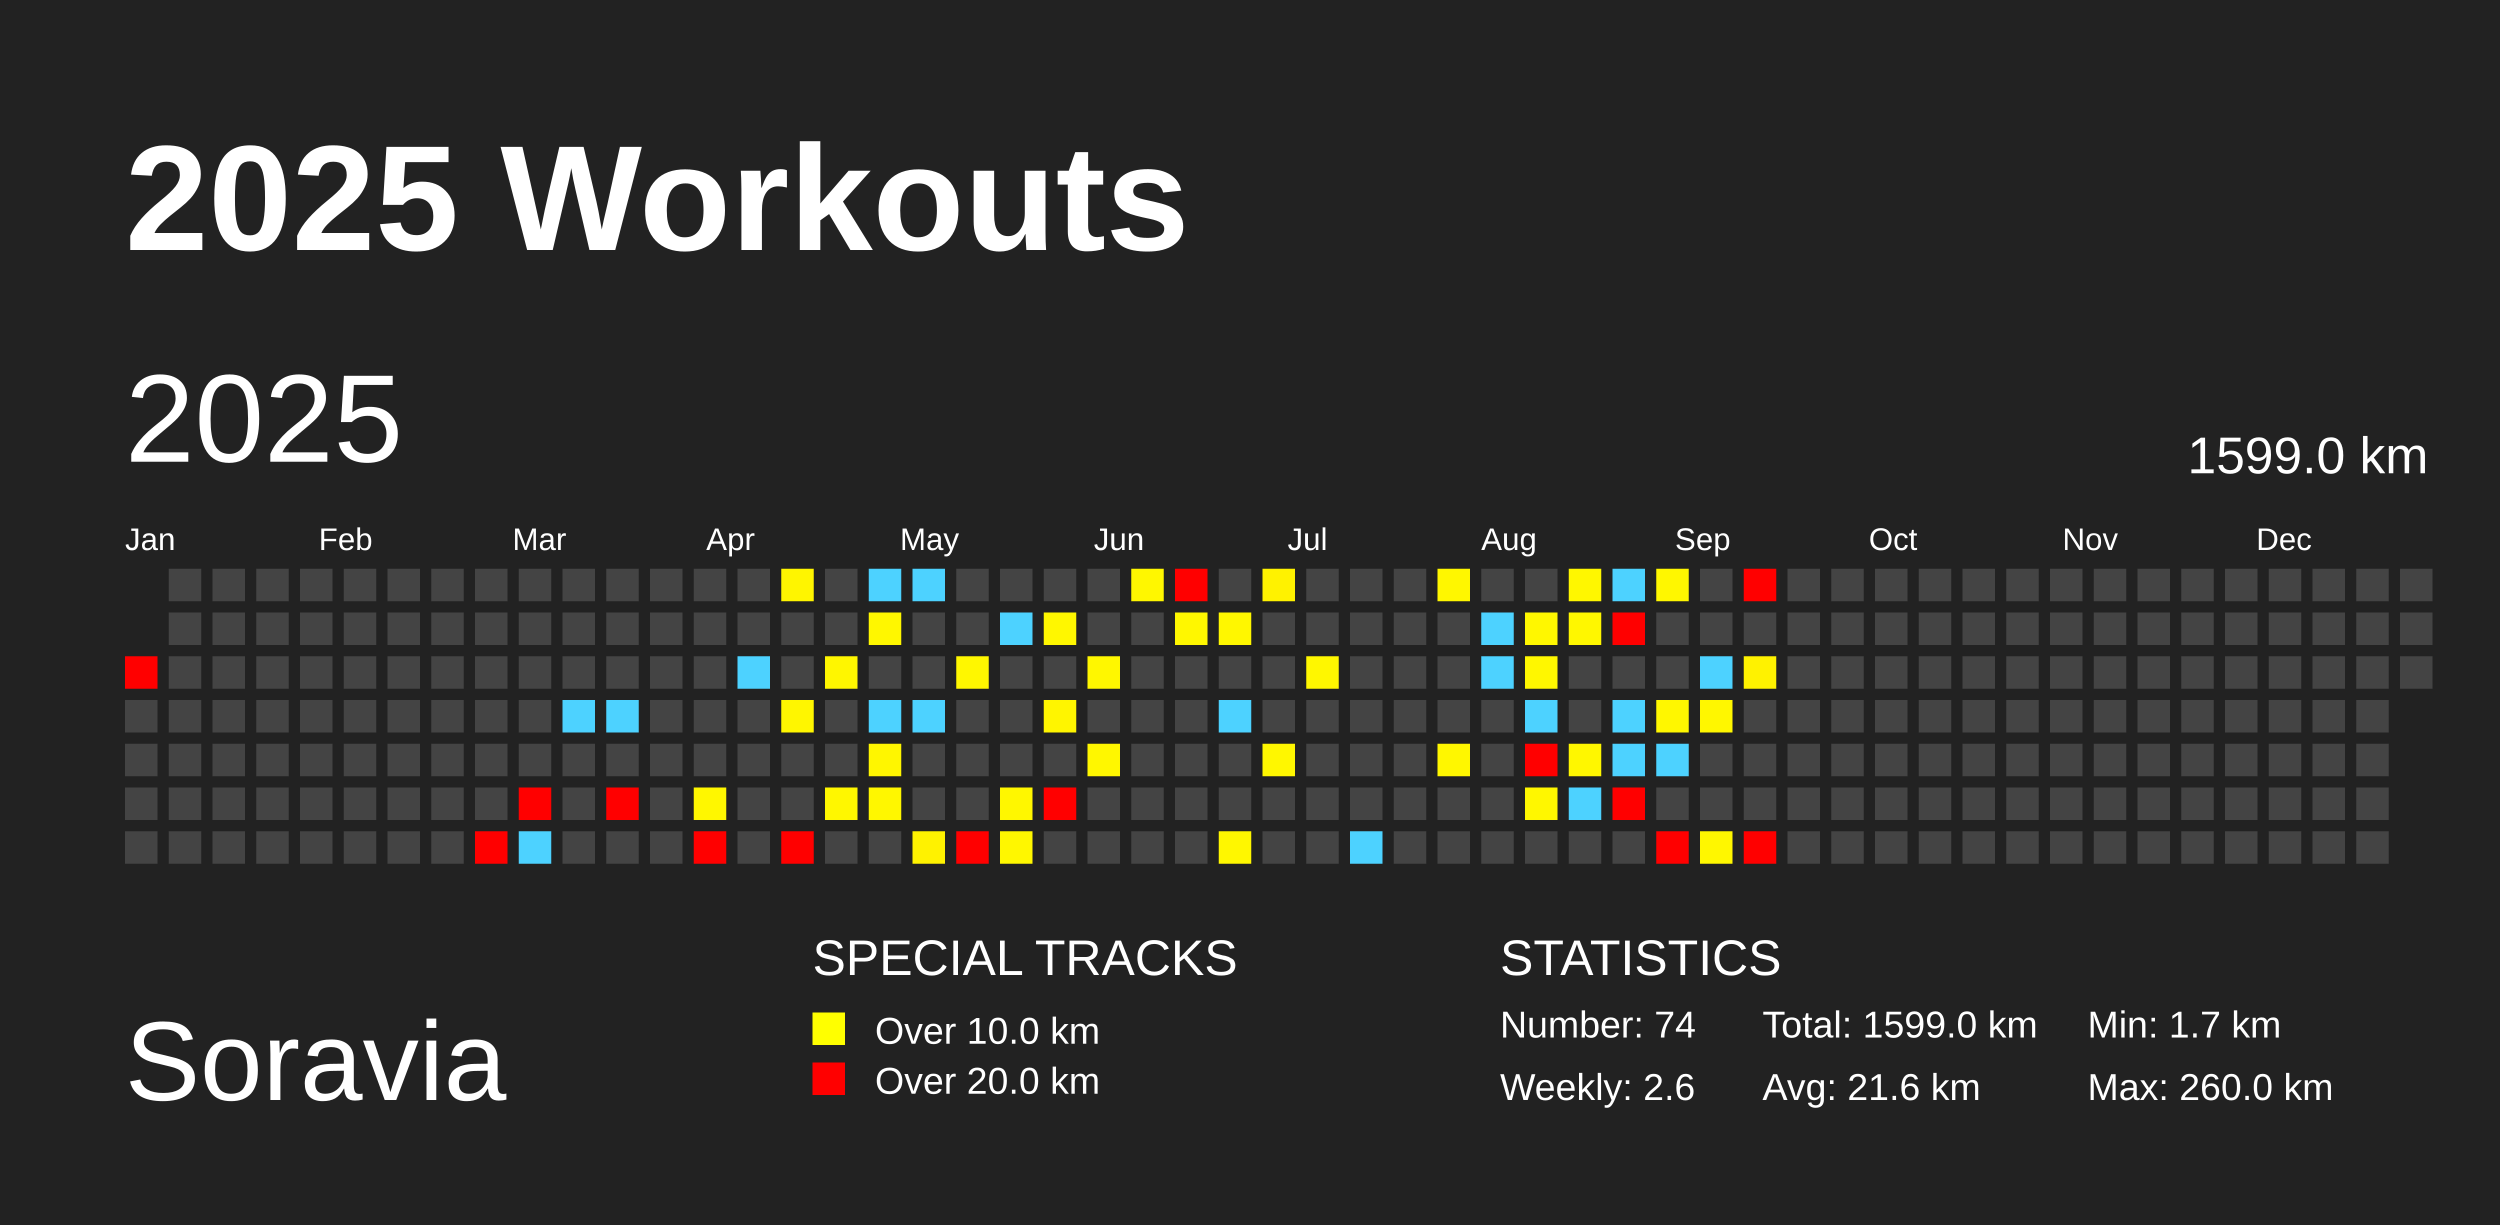
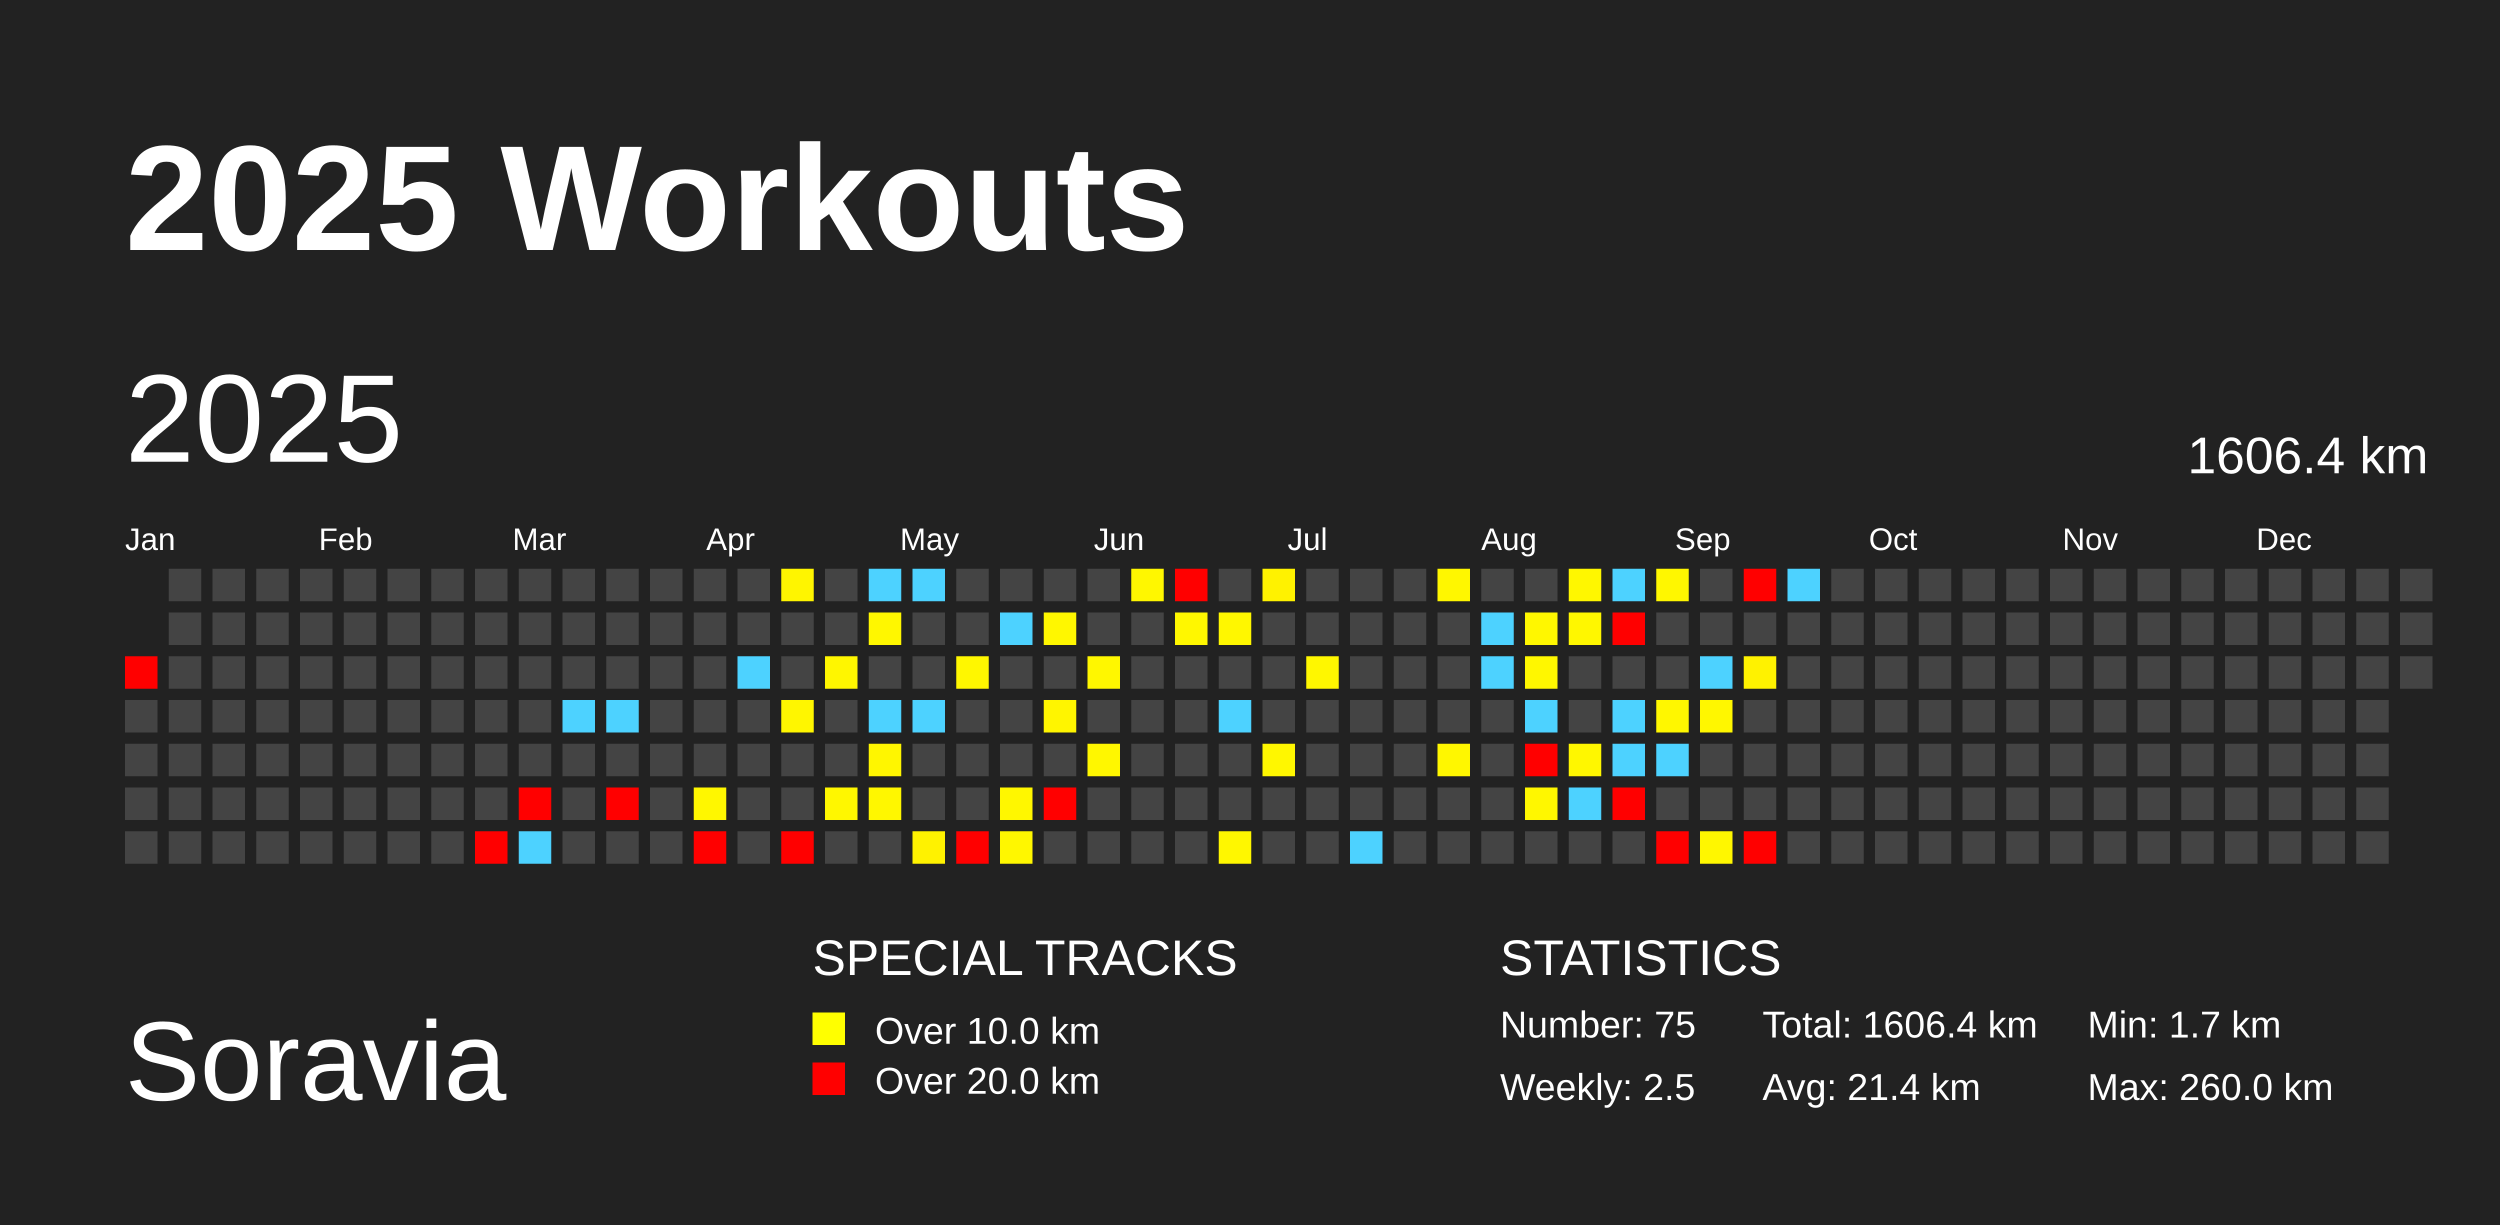
<svg xmlns="http://www.w3.org/2000/svg" baseProfile="full" height="98mm" version="1.1" viewBox="0,0,200,98" width="200mm">
  <defs />
  <rect fill="#222222" height="98" width="200" x="0" y="0" />
  <text fill="#FFFFFF" style="font-size:12px; font-family:Arial; font-weight:bold;" x="10" y="20">2025 Workouts</text>
  <text fill="#FFFFFF" style="font-size:9px; font-family:Arial" x="10" y="88">Soravia</text>
  <text fill="#FFFFFF" style="font-size:4px; font-family:Arial" x="65" y="78">SPECIAL TRACKS</text>
  <rect fill="yellow" height="2.6" width="2.6" x="65" y="81" />
  <text fill="#FFFFFF" style="font-size:3px; font-family:Arial" x="70" y="83.5">Over 10.0 km</text>
  <rect fill="red" height="2.6" width="2.6" x="65" y="85" />
  <text fill="#FFFFFF" style="font-size:3px; font-family:Arial" x="70" y="87.5">Over 20.0 km</text>
  <text fill="#FFFFFF" style="font-size:4px; font-family:Arial" x="120" y="78">STATISTICS</text>
-   <text fill="#FFFFFF" style="font-size:3px; font-family:Arial" x="120" y="83">Number: 74</text>
-   <text fill="#FFFFFF" style="font-size:3px; font-family:Arial" x="120" y="88">Weekly: 2.6</text>
-   <text fill="#FFFFFF" style="font-size:3px; font-family:Arial" x="141" y="83">Total: 1599.0 km</text>
-   <text fill="#FFFFFF" style="font-size:3px; font-family:Arial" x="141" y="88">Avg: 21.6 km</text>
+   <text fill="#FFFFFF" style="font-size:3px; font-family:Arial" x="120" y="83">Number: 75</text>
+   <text fill="#FFFFFF" style="font-size:3px; font-family:Arial" x="120" y="88">Weekly: 2.5</text>
+   <text fill="#FFFFFF" style="font-size:3px; font-family:Arial" x="141" y="83">Total: 1606.4 km</text>
+   <text fill="#FFFFFF" style="font-size:3px; font-family:Arial" x="141" y="88">Avg: 21.4 km</text>
  <text fill="#FFFFFF" style="font-size:3px; font-family:Arial" x="167" y="83">Min: 1.7 km</text>
  <text fill="#FFFFFF" style="font-size:3px; font-family:Arial" x="167" y="88">Max: 260.0 km</text>
  <text dominant-baseline="hanging" fill="#FFFFFF" style="font-size:10.0px; font-family:Arial;" x="10" y="30">2025</text>
-   <text dominant-baseline="hanging" fill="#FFFFFF" style="font-size:4.125px; font-family:Arial;" x="175" y="35">1599.0 km</text>
+   <text dominant-baseline="hanging" fill="#FFFFFF" style="font-size:4.125px; font-family:Arial;" x="175" y="35">1606.4 km</text>
  <text fill="#FFFFFF" style="font-size:2.5px; font-family:Arial" x="10.0" y="44">Jan</text>
  <text fill="#FFFFFF" style="font-size:2.5px; font-family:Arial" x="25.5" y="44">Feb</text>
  <text fill="#FFFFFF" style="font-size:2.5px; font-family:Arial" x="41.0" y="44">Mar</text>
  <text fill="#FFFFFF" style="font-size:2.5px; font-family:Arial" x="56.5" y="44">Apr</text>
  <text fill="#FFFFFF" style="font-size:2.5px; font-family:Arial" x="72.0" y="44">May</text>
  <text fill="#FFFFFF" style="font-size:2.5px; font-family:Arial" x="87.5" y="44">Jun</text>
  <text fill="#FFFFFF" style="font-size:2.5px; font-family:Arial" x="103.0" y="44">Jul</text>
  <text fill="#FFFFFF" style="font-size:2.5px; font-family:Arial" x="118.5" y="44">Aug</text>
  <text fill="#FFFFFF" style="font-size:2.5px; font-family:Arial" x="134.0" y="44">Sep</text>
  <text fill="#FFFFFF" style="font-size:2.5px; font-family:Arial" x="149.5" y="44">Oct</text>
  <text fill="#FFFFFF" style="font-size:2.5px; font-family:Arial" x="165.0" y="44">Nov</text>
  <text fill="#FFFFFF" style="font-size:2.5px; font-family:Arial" x="180.5" y="44">Dec</text>
  <rect fill="red" height="2.6" width="2.6" x="10.0" y="52.5" />
  <rect fill="#444444" height="2.6" width="2.6" x="10.0" y="56.0" />
  <rect fill="#444444" height="2.6" width="2.6" x="10.0" y="59.5" />
  <rect fill="#444444" height="2.6" width="2.6" x="10.0" y="63.0" />
  <rect fill="#444444" height="2.6" width="2.6" x="10.0" y="66.5" />
  <rect fill="#444444" height="2.6" width="2.6" x="13.5" y="45.5" />
  <rect fill="#444444" height="2.6" width="2.6" x="13.5" y="49.0" />
  <rect fill="#444444" height="2.6" width="2.6" x="13.5" y="52.5" />
  <rect fill="#444444" height="2.6" width="2.6" x="13.5" y="56.0" />
  <rect fill="#444444" height="2.6" width="2.6" x="13.5" y="59.5" />
  <rect fill="#444444" height="2.6" width="2.6" x="13.5" y="63.0" />
  <rect fill="#444444" height="2.6" width="2.6" x="13.5" y="66.5" />
  <rect fill="#444444" height="2.6" width="2.6" x="17.0" y="45.5" />
  <rect fill="#444444" height="2.6" width="2.6" x="17.0" y="49.0" />
  <rect fill="#444444" height="2.6" width="2.6" x="17.0" y="52.5" />
  <rect fill="#444444" height="2.6" width="2.6" x="17.0" y="56.0" />
  <rect fill="#444444" height="2.6" width="2.6" x="17.0" y="59.5" />
  <rect fill="#444444" height="2.6" width="2.6" x="17.0" y="63.0" />
  <rect fill="#444444" height="2.6" width="2.6" x="17.0" y="66.5" />
  <rect fill="#444444" height="2.6" width="2.6" x="20.5" y="45.5" />
  <rect fill="#444444" height="2.6" width="2.6" x="20.5" y="49.0" />
  <rect fill="#444444" height="2.6" width="2.6" x="20.5" y="52.5" />
  <rect fill="#444444" height="2.6" width="2.6" x="20.5" y="56.0" />
  <rect fill="#444444" height="2.6" width="2.6" x="20.5" y="59.5" />
  <rect fill="#444444" height="2.6" width="2.6" x="20.5" y="63.0" />
  <rect fill="#444444" height="2.6" width="2.6" x="20.5" y="66.5" />
  <rect fill="#444444" height="2.6" width="2.6" x="24.0" y="45.5" />
  <rect fill="#444444" height="2.6" width="2.6" x="24.0" y="49.0" />
  <rect fill="#444444" height="2.6" width="2.6" x="24.0" y="52.5" />
  <rect fill="#444444" height="2.6" width="2.6" x="24.0" y="56.0" />
  <rect fill="#444444" height="2.6" width="2.6" x="24.0" y="59.5" />
  <rect fill="#444444" height="2.6" width="2.6" x="24.0" y="63.0" />
  <rect fill="#444444" height="2.6" width="2.6" x="24.0" y="66.5" />
  <rect fill="#444444" height="2.6" width="2.6" x="27.5" y="45.5" />
  <rect fill="#444444" height="2.6" width="2.6" x="27.5" y="49.0" />
  <rect fill="#444444" height="2.6" width="2.6" x="27.5" y="52.5" />
  <rect fill="#444444" height="2.6" width="2.6" x="27.5" y="56.0" />
  <rect fill="#444444" height="2.6" width="2.6" x="27.5" y="59.5" />
  <rect fill="#444444" height="2.6" width="2.6" x="27.5" y="63.0" />
  <rect fill="#444444" height="2.6" width="2.6" x="27.5" y="66.5" />
  <rect fill="#444444" height="2.6" width="2.6" x="31.0" y="45.5" />
  <rect fill="#444444" height="2.6" width="2.6" x="31.0" y="49.0" />
  <rect fill="#444444" height="2.6" width="2.6" x="31.0" y="52.5" />
  <rect fill="#444444" height="2.6" width="2.6" x="31.0" y="56.0" />
  <rect fill="#444444" height="2.6" width="2.6" x="31.0" y="59.5" />
  <rect fill="#444444" height="2.6" width="2.6" x="31.0" y="63.0" />
  <rect fill="#444444" height="2.6" width="2.6" x="31.0" y="66.5" />
  <rect fill="#444444" height="2.6" width="2.6" x="34.5" y="45.5" />
  <rect fill="#444444" height="2.6" width="2.6" x="34.5" y="49.0" />
  <rect fill="#444444" height="2.6" width="2.6" x="34.5" y="52.5" />
  <rect fill="#444444" height="2.6" width="2.6" x="34.5" y="56.0" />
  <rect fill="#444444" height="2.6" width="2.6" x="34.5" y="59.5" />
  <rect fill="#444444" height="2.6" width="2.6" x="34.5" y="63.0" />
  <rect fill="#444444" height="2.6" width="2.6" x="34.5" y="66.5" />
  <rect fill="#444444" height="2.6" width="2.6" x="38.0" y="45.5" />
  <rect fill="#444444" height="2.6" width="2.6" x="38.0" y="49.0" />
  <rect fill="#444444" height="2.6" width="2.6" x="38.0" y="52.5" />
  <rect fill="#444444" height="2.6" width="2.6" x="38.0" y="56.0" />
  <rect fill="#444444" height="2.6" width="2.6" x="38.0" y="59.5" />
  <rect fill="#444444" height="2.6" width="2.6" x="38.0" y="63.0" />
  <rect fill="red" height="2.6" width="2.6" x="38.0" y="66.5" />
  <rect fill="#444444" height="2.6" width="2.6" x="41.5" y="45.5" />
  <rect fill="#444444" height="2.6" width="2.6" x="41.5" y="49.0" />
  <rect fill="#444444" height="2.6" width="2.6" x="41.5" y="52.5" />
  <rect fill="#444444" height="2.6" width="2.6" x="41.5" y="56.0" />
  <rect fill="#444444" height="2.6" width="2.6" x="41.5" y="59.5" />
  <rect fill="red" height="2.6" width="2.6" x="41.5" y="63.0" />
  <rect fill="#4dd2ff" height="2.6" width="2.6" x="41.5" y="66.5" />
  <rect fill="#444444" height="2.6" width="2.6" x="45.0" y="45.5" />
  <rect fill="#444444" height="2.6" width="2.6" x="45.0" y="49.0" />
  <rect fill="#444444" height="2.6" width="2.6" x="45.0" y="52.5" />
  <rect fill="#4dd2ff" height="2.6" width="2.6" x="45.0" y="56.0" />
  <rect fill="#444444" height="2.6" width="2.6" x="45.0" y="59.5" />
  <rect fill="#444444" height="2.6" width="2.6" x="45.0" y="63.0" />
  <rect fill="#444444" height="2.6" width="2.6" x="45.0" y="66.5" />
  <rect fill="#444444" height="2.6" width="2.6" x="48.5" y="45.5" />
  <rect fill="#444444" height="2.6" width="2.6" x="48.5" y="49.0" />
  <rect fill="#444444" height="2.6" width="2.6" x="48.5" y="52.5" />
  <rect fill="#4dd2ff" height="2.6" width="2.6" x="48.5" y="56.0" />
  <rect fill="#444444" height="2.6" width="2.6" x="48.5" y="59.5" />
  <rect fill="red" height="2.6" width="2.6" x="48.5" y="63.0" />
  <rect fill="#444444" height="2.6" width="2.6" x="48.5" y="66.5" />
  <rect fill="#444444" height="2.6" width="2.6" x="52.0" y="45.5" />
  <rect fill="#444444" height="2.6" width="2.6" x="52.0" y="49.0" />
  <rect fill="#444444" height="2.6" width="2.6" x="52.0" y="52.5" />
  <rect fill="#444444" height="2.6" width="2.6" x="52.0" y="56.0" />
  <rect fill="#444444" height="2.6" width="2.6" x="52.0" y="59.5" />
  <rect fill="#444444" height="2.6" width="2.6" x="52.0" y="63.0" />
  <rect fill="#444444" height="2.6" width="2.6" x="52.0" y="66.5" />
  <rect fill="#444444" height="2.6" width="2.6" x="55.5" y="45.5" />
  <rect fill="#444444" height="2.6" width="2.6" x="55.5" y="49.0" />
  <rect fill="#444444" height="2.6" width="2.6" x="55.5" y="52.5" />
  <rect fill="#444444" height="2.6" width="2.6" x="55.5" y="56.0" />
  <rect fill="#444444" height="2.6" width="2.6" x="55.5" y="59.5" />
  <rect fill="#fff700" height="2.6" width="2.6" x="55.5" y="63.0" />
  <rect fill="red" height="2.6" width="2.6" x="55.5" y="66.5" />
  <rect fill="#444444" height="2.6" width="2.6" x="59.0" y="45.5" />
  <rect fill="#444444" height="2.6" width="2.6" x="59.0" y="49.0" />
  <rect fill="#4dd2ff" height="2.6" width="2.6" x="59.0" y="52.5" />
  <rect fill="#444444" height="2.6" width="2.6" x="59.0" y="56.0" />
  <rect fill="#444444" height="2.6" width="2.6" x="59.0" y="59.5" />
  <rect fill="#444444" height="2.6" width="2.6" x="59.0" y="63.0" />
  <rect fill="#444444" height="2.6" width="2.6" x="59.0" y="66.5" />
  <rect fill="#fff500" height="2.6" width="2.6" x="62.5" y="45.5" />
  <rect fill="#444444" height="2.6" width="2.6" x="62.5" y="49.0" />
  <rect fill="#444444" height="2.6" width="2.6" x="62.5" y="52.5" />
  <rect fill="#fff600" height="2.6" width="2.6" x="62.5" y="56.0" />
  <rect fill="#444444" height="2.6" width="2.6" x="62.5" y="59.5" />
  <rect fill="#444444" height="2.6" width="2.6" x="62.5" y="63.0" />
  <rect fill="red" height="2.6" width="2.6" x="62.5" y="66.5" />
  <rect fill="#444444" height="2.6" width="2.6" x="66.0" y="45.5" />
  <rect fill="#444444" height="2.6" width="2.6" x="66.0" y="49.0" />
  <rect fill="#fff600" height="2.6" width="2.6" x="66.0" y="52.5" />
  <rect fill="#444444" height="2.6" width="2.6" x="66.0" y="56.0" />
  <rect fill="#444444" height="2.6" width="2.6" x="66.0" y="59.5" />
  <rect fill="#fff700" height="2.6" width="2.6" x="66.0" y="63.0" />
  <rect fill="#444444" height="2.6" width="2.6" x="66.0" y="66.5" />
  <rect fill="#4dd2ff" height="2.6" width="2.6" x="69.5" y="45.5" />
  <rect fill="#fff700" height="2.6" width="2.6" x="69.5" y="49.0" />
  <rect fill="#444444" height="2.6" width="2.6" x="69.5" y="52.5" />
  <rect fill="#4dd2ff" height="2.6" width="2.6" x="69.5" y="56.0" />
  <rect fill="#fff600" height="2.6" width="2.6" x="69.5" y="59.5" />
  <rect fill="#fff700" height="2.6" width="2.6" x="69.5" y="63.0" />
  <rect fill="#444444" height="2.6" width="2.6" x="69.5" y="66.5" />
  <rect fill="#4dd2ff" height="2.6" width="2.6" x="73.0" y="45.5" />
  <rect fill="#444444" height="2.6" width="2.6" x="73.0" y="49.0" />
  <rect fill="#444444" height="2.6" width="2.6" x="73.0" y="52.5" />
  <rect fill="#4dd2ff" height="2.6" width="2.6" x="73.0" y="56.0" />
  <rect fill="#444444" height="2.6" width="2.6" x="73.0" y="59.5" />
  <rect fill="#444444" height="2.6" width="2.6" x="73.0" y="63.0" />
  <rect fill="#fff200" height="2.6" width="2.6" x="73.0" y="66.5" />
  <rect fill="#444444" height="2.6" width="2.6" x="76.5" y="45.5" />
  <rect fill="#444444" height="2.6" width="2.6" x="76.5" y="49.0" />
  <rect fill="#fff700" height="2.6" width="2.6" x="76.5" y="52.5" />
  <rect fill="#444444" height="2.6" width="2.6" x="76.5" y="56.0" />
  <rect fill="#444444" height="2.6" width="2.6" x="76.5" y="59.5" />
  <rect fill="#444444" height="2.6" width="2.6" x="76.5" y="63.0" />
  <rect fill="red" height="2.6" width="2.6" x="76.5" y="66.5" />
  <rect fill="#444444" height="2.6" width="2.6" x="80.0" y="45.5" />
  <rect fill="#4dd2ff" height="2.6" width="2.6" x="80.0" y="49.0" />
  <rect fill="#444444" height="2.6" width="2.6" x="80.0" y="52.5" />
  <rect fill="#444444" height="2.6" width="2.6" x="80.0" y="56.0" />
  <rect fill="#444444" height="2.6" width="2.6" x="80.0" y="59.5" />
  <rect fill="#fff700" height="2.6" width="2.6" x="80.0" y="63.0" />
  <rect fill="#fff700" height="2.6" width="2.6" x="80.0" y="66.5" />
  <rect fill="#444444" height="2.6" width="2.6" x="83.5" y="45.5" />
  <rect fill="#fff700" height="2.6" width="2.6" x="83.5" y="49.0" />
  <rect fill="#444444" height="2.6" width="2.6" x="83.5" y="52.5" />
  <rect fill="#fff500" height="2.6" width="2.6" x="83.5" y="56.0" />
  <rect fill="#444444" height="2.6" width="2.6" x="83.5" y="59.5" />
  <rect fill="red" height="2.6" width="2.6" x="83.5" y="63.0" />
  <rect fill="#444444" height="2.6" width="2.6" x="83.5" y="66.5" />
  <rect fill="#444444" height="2.6" width="2.6" x="87.0" y="45.5" />
  <rect fill="#444444" height="2.6" width="2.6" x="87.0" y="49.0" />
  <rect fill="#fff700" height="2.6" width="2.6" x="87.0" y="52.5" />
  <rect fill="#444444" height="2.6" width="2.6" x="87.0" y="56.0" />
  <rect fill="#fff700" height="2.6" width="2.6" x="87.0" y="59.5" />
  <rect fill="#444444" height="2.6" width="2.6" x="87.0" y="63.0" />
  <rect fill="#444444" height="2.6" width="2.6" x="87.0" y="66.5" />
  <rect fill="#fff700" height="2.6" width="2.6" x="90.5" y="45.5" />
  <rect fill="#444444" height="2.6" width="2.6" x="90.5" y="49.0" />
  <rect fill="#444444" height="2.6" width="2.6" x="90.5" y="52.5" />
  <rect fill="#444444" height="2.6" width="2.6" x="90.5" y="56.0" />
  <rect fill="#444444" height="2.6" width="2.6" x="90.5" y="59.5" />
  <rect fill="#444444" height="2.6" width="2.6" x="90.5" y="63.0" />
  <rect fill="#444444" height="2.6" width="2.6" x="90.5" y="66.5" />
  <rect fill="red" height="2.6" width="2.6" x="94.0" y="45.5" />
  <rect fill="#fff700" height="2.6" width="2.6" x="94.0" y="49.0" />
  <rect fill="#444444" height="2.6" width="2.6" x="94.0" y="52.5" />
  <rect fill="#444444" height="2.6" width="2.6" x="94.0" y="56.0" />
  <rect fill="#444444" height="2.6" width="2.6" x="94.0" y="59.5" />
  <rect fill="#444444" height="2.6" width="2.6" x="94.0" y="63.0" />
  <rect fill="#444444" height="2.6" width="2.6" x="94.0" y="66.5" />
  <rect fill="#444444" height="2.6" width="2.6" x="97.5" y="45.5" />
  <rect fill="#fff700" height="2.6" width="2.6" x="97.5" y="49.0" />
  <rect fill="#444444" height="2.6" width="2.6" x="97.5" y="52.5" />
  <rect fill="#4dd2ff" height="2.6" width="2.6" x="97.5" y="56.0" />
  <rect fill="#444444" height="2.6" width="2.6" x="97.5" y="59.5" />
  <rect fill="#444444" height="2.6" width="2.6" x="97.5" y="63.0" />
  <rect fill="#fff700" height="2.6" width="2.6" x="97.5" y="66.5" />
  <rect fill="#fff200" height="2.6" width="2.6" x="101.0" y="45.5" />
  <rect fill="#444444" height="2.6" width="2.6" x="101.0" y="49.0" />
  <rect fill="#444444" height="2.6" width="2.6" x="101.0" y="52.5" />
  <rect fill="#444444" height="2.6" width="2.6" x="101.0" y="56.0" />
  <rect fill="#fff700" height="2.6" width="2.6" x="101.0" y="59.5" />
  <rect fill="#444444" height="2.6" width="2.6" x="101.0" y="63.0" />
  <rect fill="#444444" height="2.6" width="2.6" x="101.0" y="66.5" />
  <rect fill="#444444" height="2.6" width="2.6" x="104.5" y="45.5" />
  <rect fill="#444444" height="2.6" width="2.6" x="104.5" y="49.0" />
  <rect fill="#fff700" height="2.6" width="2.6" x="104.5" y="52.5" />
  <rect fill="#444444" height="2.6" width="2.6" x="104.5" y="56.0" />
  <rect fill="#444444" height="2.6" width="2.6" x="104.5" y="59.5" />
  <rect fill="#444444" height="2.6" width="2.6" x="104.5" y="63.0" />
  <rect fill="#444444" height="2.6" width="2.6" x="104.5" y="66.5" />
  <rect fill="#444444" height="2.6" width="2.6" x="108.0" y="45.5" />
  <rect fill="#444444" height="2.6" width="2.6" x="108.0" y="49.0" />
  <rect fill="#444444" height="2.6" width="2.6" x="108.0" y="52.5" />
  <rect fill="#444444" height="2.6" width="2.6" x="108.0" y="56.0" />
  <rect fill="#444444" height="2.6" width="2.6" x="108.0" y="59.5" />
  <rect fill="#444444" height="2.6" width="2.6" x="108.0" y="63.0" />
  <rect fill="#4dd2ff" height="2.6" width="2.6" x="108.0" y="66.5" />
  <rect fill="#444444" height="2.6" width="2.6" x="111.5" y="45.5" />
  <rect fill="#444444" height="2.6" width="2.6" x="111.5" y="49.0" />
  <rect fill="#444444" height="2.6" width="2.6" x="111.5" y="52.5" />
  <rect fill="#444444" height="2.6" width="2.6" x="111.5" y="56.0" />
  <rect fill="#444444" height="2.6" width="2.6" x="111.5" y="59.5" />
  <rect fill="#444444" height="2.6" width="2.6" x="111.5" y="63.0" />
  <rect fill="#444444" height="2.6" width="2.6" x="111.5" y="66.5" />
  <rect fill="#fff700" height="2.6" width="2.6" x="115.0" y="45.5" />
  <rect fill="#444444" height="2.6" width="2.6" x="115.0" y="49.0" />
  <rect fill="#444444" height="2.6" width="2.6" x="115.0" y="52.5" />
  <rect fill="#444444" height="2.6" width="2.6" x="115.0" y="56.0" />
  <rect fill="#fff700" height="2.6" width="2.6" x="115.0" y="59.5" />
  <rect fill="#444444" height="2.6" width="2.6" x="115.0" y="63.0" />
  <rect fill="#444444" height="2.6" width="2.6" x="115.0" y="66.5" />
  <rect fill="#444444" height="2.6" width="2.6" x="118.5" y="45.5" />
  <rect fill="#4dd2ff" height="2.6" width="2.6" x="118.5" y="49.0" />
  <rect fill="#4dd2ff" height="2.6" width="2.6" x="118.5" y="52.5" />
  <rect fill="#444444" height="2.6" width="2.6" x="118.5" y="56.0" />
  <rect fill="#444444" height="2.6" width="2.6" x="118.5" y="59.5" />
  <rect fill="#444444" height="2.6" width="2.6" x="118.5" y="63.0" />
  <rect fill="#444444" height="2.6" width="2.6" x="118.5" y="66.5" />
  <rect fill="#444444" height="2.6" width="2.6" x="122.0" y="45.5" />
  <rect fill="#fff700" height="2.6" width="2.6" x="122.0" y="49.0" />
  <rect fill="#fff700" height="2.6" width="2.6" x="122.0" y="52.5" />
  <rect fill="#4dd2ff" height="2.6" width="2.6" x="122.0" y="56.0" />
  <rect fill="red" height="2.6" width="2.6" x="122.0" y="59.5" />
  <rect fill="#fff700" height="2.6" width="2.6" x="122.0" y="63.0" />
  <rect fill="#444444" height="2.6" width="2.6" x="122.0" y="66.5" />
  <rect fill="#fff700" height="2.6" width="2.6" x="125.5" y="45.5" />
  <rect fill="#fff700" height="2.6" width="2.6" x="125.5" y="49.0" />
  <rect fill="#444444" height="2.6" width="2.6" x="125.5" y="52.5" />
  <rect fill="#444444" height="2.6" width="2.6" x="125.5" y="56.0" />
  <rect fill="#fff700" height="2.6" width="2.6" x="125.5" y="59.5" />
  <rect fill="#4dd2ff" height="2.6" width="2.6" x="125.5" y="63.0" />
  <rect fill="#444444" height="2.6" width="2.6" x="125.5" y="66.5" />
  <rect fill="#4dd2ff" height="2.6" width="2.6" x="129.0" y="45.5" />
  <rect fill="red" height="2.6" width="2.6" x="129.0" y="49.0" />
  <rect fill="#444444" height="2.6" width="2.6" x="129.0" y="52.5" />
  <rect fill="#4dd2ff" height="2.6" width="2.6" x="129.0" y="56.0" />
  <rect fill="#4dd2ff" height="2.6" width="2.6" x="129.0" y="59.5" />
  <rect fill="red" height="2.6" width="2.6" x="129.0" y="63.0" />
  <rect fill="#444444" height="2.6" width="2.6" x="129.0" y="66.5" />
  <rect fill="#fff700" height="2.6" width="2.6" x="132.5" y="45.5" />
  <rect fill="#444444" height="2.6" width="2.6" x="132.5" y="49.0" />
  <rect fill="#444444" height="2.6" width="2.6" x="132.5" y="52.5" />
  <rect fill="#fff700" height="2.6" width="2.6" x="132.5" y="56.0" />
  <rect fill="#4dd2ff" height="2.6" width="2.6" x="132.5" y="59.5" />
  <rect fill="#444444" height="2.6" width="2.6" x="132.5" y="63.0" />
  <rect fill="red" height="2.6" width="2.6" x="132.5" y="66.5" />
  <rect fill="#444444" height="2.6" width="2.6" x="136.0" y="45.5" />
  <rect fill="#444444" height="2.6" width="2.6" x="136.0" y="49.0" />
  <rect fill="#4dd2ff" height="2.6" width="2.6" x="136.0" y="52.5" />
  <rect fill="#fff700" height="2.6" width="2.6" x="136.0" y="56.0" />
  <rect fill="#444444" height="2.6" width="2.6" x="136.0" y="59.5" />
  <rect fill="#444444" height="2.6" width="2.6" x="136.0" y="63.0" />
  <rect fill="#fff700" height="2.6" width="2.6" x="136.0" y="66.5" />
  <rect fill="red" height="2.6" width="2.6" x="139.5" y="45.5" />
  <rect fill="#444444" height="2.6" width="2.6" x="139.5" y="49.0" />
  <rect fill="#fff200" height="2.6" width="2.6" x="139.5" y="52.5" />
  <rect fill="#444444" height="2.6" width="2.6" x="139.5" y="56.0" />
  <rect fill="#444444" height="2.6" width="2.6" x="139.5" y="59.5" />
  <rect fill="#444444" height="2.6" width="2.6" x="139.5" y="63.0" />
  <rect fill="red" height="2.6" width="2.6" x="139.5" y="66.5" />
-   <rect fill="#444444" height="2.6" width="2.6" x="143.0" y="45.5" />
+   <rect fill="#4dd2ff" height="2.6" width="2.6" x="143.0" y="45.5" />
  <rect fill="#444444" height="2.6" width="2.6" x="143.0" y="49.0" />
  <rect fill="#444444" height="2.6" width="2.6" x="143.0" y="52.5" />
  <rect fill="#444444" height="2.6" width="2.6" x="143.0" y="56.0" />
  <rect fill="#444444" height="2.6" width="2.6" x="143.0" y="59.5" />
  <rect fill="#444444" height="2.6" width="2.6" x="143.0" y="63.0" />
  <rect fill="#444444" height="2.6" width="2.6" x="143.0" y="66.5" />
  <rect fill="#444444" height="2.6" width="2.6" x="146.5" y="45.5" />
  <rect fill="#444444" height="2.6" width="2.6" x="146.5" y="49.0" />
  <rect fill="#444444" height="2.6" width="2.6" x="146.5" y="52.5" />
  <rect fill="#444444" height="2.6" width="2.6" x="146.5" y="56.0" />
  <rect fill="#444444" height="2.6" width="2.6" x="146.5" y="59.5" />
  <rect fill="#444444" height="2.6" width="2.6" x="146.5" y="63.0" />
  <rect fill="#444444" height="2.6" width="2.6" x="146.5" y="66.5" />
  <rect fill="#444444" height="2.6" width="2.6" x="150.0" y="45.5" />
  <rect fill="#444444" height="2.6" width="2.6" x="150.0" y="49.0" />
  <rect fill="#444444" height="2.6" width="2.6" x="150.0" y="52.5" />
  <rect fill="#444444" height="2.6" width="2.6" x="150.0" y="56.0" />
  <rect fill="#444444" height="2.6" width="2.6" x="150.0" y="59.5" />
  <rect fill="#444444" height="2.6" width="2.6" x="150.0" y="63.0" />
  <rect fill="#444444" height="2.6" width="2.6" x="150.0" y="66.5" />
  <rect fill="#444444" height="2.6" width="2.6" x="153.5" y="45.5" />
  <rect fill="#444444" height="2.6" width="2.6" x="153.5" y="49.0" />
  <rect fill="#444444" height="2.6" width="2.6" x="153.5" y="52.5" />
  <rect fill="#444444" height="2.6" width="2.6" x="153.5" y="56.0" />
  <rect fill="#444444" height="2.6" width="2.6" x="153.5" y="59.5" />
  <rect fill="#444444" height="2.6" width="2.6" x="153.5" y="63.0" />
  <rect fill="#444444" height="2.6" width="2.6" x="153.5" y="66.5" />
  <rect fill="#444444" height="2.6" width="2.6" x="157.0" y="45.5" />
  <rect fill="#444444" height="2.6" width="2.6" x="157.0" y="49.0" />
  <rect fill="#444444" height="2.6" width="2.6" x="157.0" y="52.5" />
  <rect fill="#444444" height="2.6" width="2.6" x="157.0" y="56.0" />
  <rect fill="#444444" height="2.6" width="2.6" x="157.0" y="59.5" />
  <rect fill="#444444" height="2.6" width="2.6" x="157.0" y="63.0" />
  <rect fill="#444444" height="2.6" width="2.6" x="157.0" y="66.5" />
  <rect fill="#444444" height="2.6" width="2.6" x="160.5" y="45.5" />
  <rect fill="#444444" height="2.6" width="2.6" x="160.5" y="49.0" />
  <rect fill="#444444" height="2.6" width="2.6" x="160.5" y="52.5" />
  <rect fill="#444444" height="2.6" width="2.6" x="160.5" y="56.0" />
  <rect fill="#444444" height="2.6" width="2.6" x="160.5" y="59.5" />
  <rect fill="#444444" height="2.6" width="2.6" x="160.5" y="63.0" />
  <rect fill="#444444" height="2.6" width="2.6" x="160.5" y="66.5" />
  <rect fill="#444444" height="2.6" width="2.6" x="164.0" y="45.5" />
  <rect fill="#444444" height="2.6" width="2.6" x="164.0" y="49.0" />
  <rect fill="#444444" height="2.6" width="2.6" x="164.0" y="52.5" />
  <rect fill="#444444" height="2.6" width="2.6" x="164.0" y="56.0" />
  <rect fill="#444444" height="2.6" width="2.6" x="164.0" y="59.5" />
  <rect fill="#444444" height="2.6" width="2.6" x="164.0" y="63.0" />
  <rect fill="#444444" height="2.6" width="2.6" x="164.0" y="66.5" />
  <rect fill="#444444" height="2.6" width="2.6" x="167.5" y="45.5" />
  <rect fill="#444444" height="2.6" width="2.6" x="167.5" y="49.0" />
  <rect fill="#444444" height="2.6" width="2.6" x="167.5" y="52.5" />
  <rect fill="#444444" height="2.6" width="2.6" x="167.5" y="56.0" />
  <rect fill="#444444" height="2.6" width="2.6" x="167.5" y="59.5" />
  <rect fill="#444444" height="2.6" width="2.6" x="167.5" y="63.0" />
  <rect fill="#444444" height="2.6" width="2.6" x="167.5" y="66.5" />
  <rect fill="#444444" height="2.6" width="2.6" x="171.0" y="45.5" />
  <rect fill="#444444" height="2.6" width="2.6" x="171.0" y="49.0" />
  <rect fill="#444444" height="2.6" width="2.6" x="171.0" y="52.5" />
  <rect fill="#444444" height="2.6" width="2.6" x="171.0" y="56.0" />
  <rect fill="#444444" height="2.6" width="2.6" x="171.0" y="59.5" />
  <rect fill="#444444" height="2.6" width="2.6" x="171.0" y="63.0" />
  <rect fill="#444444" height="2.6" width="2.6" x="171.0" y="66.5" />
  <rect fill="#444444" height="2.6" width="2.6" x="174.5" y="45.5" />
  <rect fill="#444444" height="2.6" width="2.6" x="174.5" y="49.0" />
  <rect fill="#444444" height="2.6" width="2.6" x="174.5" y="52.5" />
  <rect fill="#444444" height="2.6" width="2.6" x="174.5" y="56.0" />
  <rect fill="#444444" height="2.6" width="2.6" x="174.5" y="59.5" />
  <rect fill="#444444" height="2.6" width="2.6" x="174.5" y="63.0" />
  <rect fill="#444444" height="2.6" width="2.6" x="174.5" y="66.5" />
  <rect fill="#444444" height="2.6" width="2.6" x="178.0" y="45.5" />
  <rect fill="#444444" height="2.6" width="2.6" x="178.0" y="49.0" />
  <rect fill="#444444" height="2.6" width="2.6" x="178.0" y="52.5" />
  <rect fill="#444444" height="2.6" width="2.6" x="178.0" y="56.0" />
  <rect fill="#444444" height="2.6" width="2.6" x="178.0" y="59.5" />
  <rect fill="#444444" height="2.6" width="2.6" x="178.0" y="63.0" />
  <rect fill="#444444" height="2.6" width="2.6" x="178.0" y="66.5" />
  <rect fill="#444444" height="2.6" width="2.6" x="181.5" y="45.5" />
  <rect fill="#444444" height="2.6" width="2.6" x="181.5" y="49.0" />
  <rect fill="#444444" height="2.6" width="2.6" x="181.5" y="52.5" />
  <rect fill="#444444" height="2.6" width="2.6" x="181.5" y="56.0" />
  <rect fill="#444444" height="2.6" width="2.6" x="181.5" y="59.5" />
  <rect fill="#444444" height="2.6" width="2.6" x="181.5" y="63.0" />
  <rect fill="#444444" height="2.6" width="2.6" x="181.5" y="66.5" />
  <rect fill="#444444" height="2.6" width="2.6" x="185.0" y="45.5" />
  <rect fill="#444444" height="2.6" width="2.6" x="185.0" y="49.0" />
  <rect fill="#444444" height="2.6" width="2.6" x="185.0" y="52.5" />
  <rect fill="#444444" height="2.6" width="2.6" x="185.0" y="56.0" />
  <rect fill="#444444" height="2.6" width="2.6" x="185.0" y="59.5" />
  <rect fill="#444444" height="2.6" width="2.6" x="185.0" y="63.0" />
  <rect fill="#444444" height="2.6" width="2.6" x="185.0" y="66.5" />
  <rect fill="#444444" height="2.6" width="2.6" x="188.5" y="45.5" />
  <rect fill="#444444" height="2.6" width="2.6" x="188.5" y="49.0" />
  <rect fill="#444444" height="2.6" width="2.6" x="188.5" y="52.5" />
  <rect fill="#444444" height="2.6" width="2.6" x="188.5" y="56.0" />
  <rect fill="#444444" height="2.6" width="2.6" x="188.5" y="59.5" />
  <rect fill="#444444" height="2.6" width="2.6" x="188.5" y="63.0" />
  <rect fill="#444444" height="2.6" width="2.6" x="188.5" y="66.5" />
  <rect fill="#444444" height="2.6" width="2.6" x="192.0" y="45.5" />
  <rect fill="#444444" height="2.6" width="2.6" x="192.0" y="49.0" />
  <rect fill="#444444" height="2.6" width="2.6" x="192.0" y="52.5" />
</svg>
